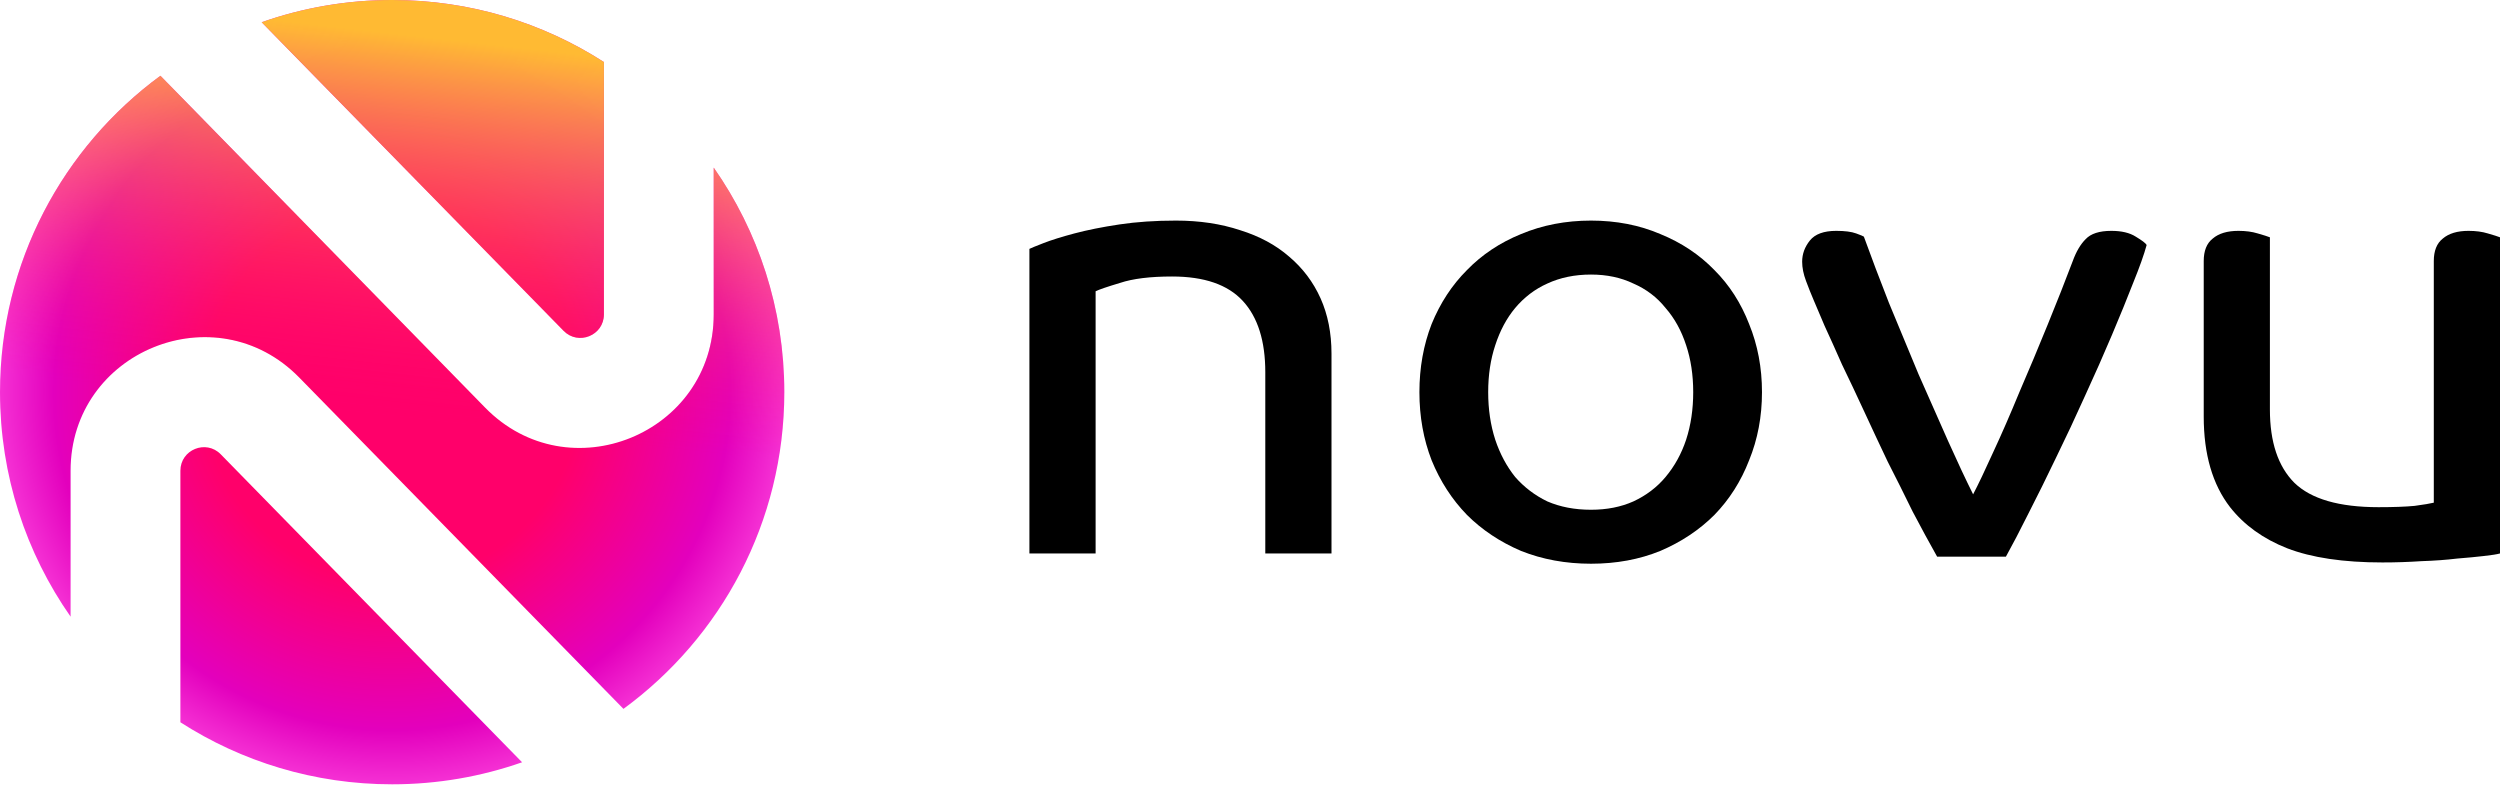
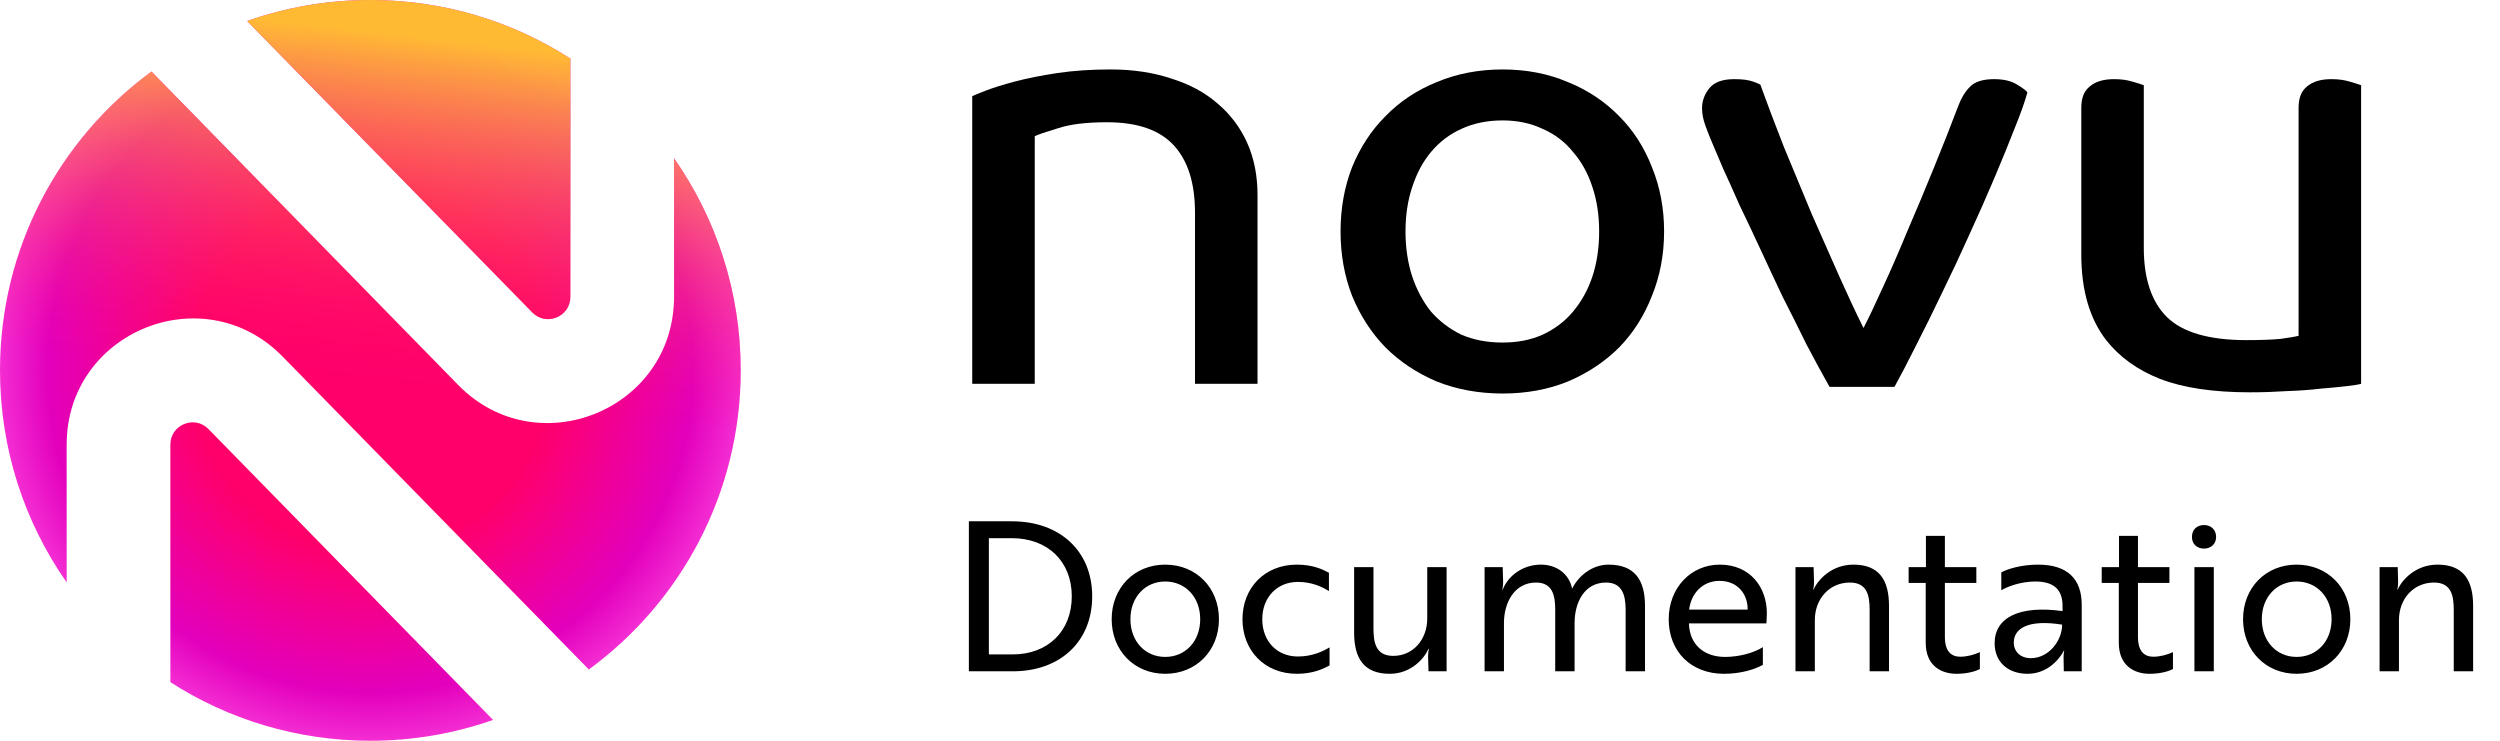
- <svg xmlns="http://www.w3.org/2000/svg" width="102" height="32" viewBox="0 0 102 32" fill="none">
-   <path d="M51.624 22.581V15.187C51.624 13.911 51.318 12.941 50.706 12.277C50.094 11.613 49.133 11.281 47.821 11.281C46.93 11.281 46.222 11.368 45.697 11.543C45.173 11.7 44.841 11.814 44.701 11.884V22.581H42V10.154C42.07 10.119 42.262 10.04 42.577 9.918C42.892 9.795 43.311 9.664 43.836 9.524C44.36 9.385 44.972 9.262 45.671 9.157C46.37 9.052 47.14 9 47.979 9C48.94 9 49.814 9.131 50.601 9.393C51.388 9.638 52.052 9.996 52.594 10.468C53.153 10.94 53.581 11.508 53.879 12.172C54.176 12.836 54.325 13.588 54.325 14.427V22.581H51.624Z" fill="black" />
-   <path d="M71.889 16C71.889 16.996 71.714 17.923 71.364 18.779C71.032 19.636 70.56 20.378 69.948 21.008C69.336 21.619 68.602 22.109 67.745 22.476C66.889 22.825 65.945 23 64.913 23C63.882 23 62.929 22.825 62.055 22.476C61.199 22.109 60.464 21.619 59.852 21.008C59.241 20.378 58.76 19.636 58.41 18.779C58.078 17.923 57.912 16.996 57.912 16C57.912 15.004 58.078 14.077 58.41 13.221C58.76 12.364 59.241 11.63 59.852 11.019C60.464 10.389 61.199 9.9 62.055 9.551C62.929 9.184 63.882 9 64.913 9C65.945 9 66.889 9.184 67.745 9.551C68.602 9.9 69.336 10.389 69.948 11.019C70.56 11.63 71.032 12.364 71.364 13.221C71.714 14.077 71.889 15.004 71.889 16ZM69.083 16C69.083 15.301 68.987 14.663 68.794 14.086C68.602 13.492 68.322 12.985 67.955 12.566C67.606 12.129 67.168 11.796 66.644 11.569C66.137 11.325 65.56 11.202 64.913 11.202C64.249 11.202 63.655 11.325 63.13 11.569C62.623 11.796 62.186 12.129 61.819 12.566C61.469 12.985 61.199 13.492 61.006 14.086C60.814 14.663 60.718 15.301 60.718 16C60.718 16.699 60.814 17.346 61.006 17.94C61.199 18.517 61.469 19.024 61.819 19.461C62.186 19.88 62.623 20.212 63.13 20.457C63.655 20.684 64.249 20.798 64.913 20.798C65.56 20.798 66.137 20.684 66.644 20.457C67.168 20.212 67.606 19.88 67.955 19.461C68.322 19.024 68.602 18.517 68.794 17.94C68.987 17.346 69.083 16.699 69.083 16Z" fill="black" />
-   <path d="M87.583 9.996C87.479 10.381 87.295 10.896 87.033 11.543C86.788 12.172 86.5 12.88 86.167 13.667C85.835 14.453 85.468 15.283 85.066 16.157C84.681 17.014 84.288 17.853 83.886 18.674C83.501 19.478 83.126 20.238 82.758 20.955C82.409 21.654 82.103 22.24 81.841 22.712H79.035C78.72 22.152 78.388 21.541 78.038 20.876C77.706 20.195 77.365 19.513 77.016 18.831C76.684 18.132 76.36 17.442 76.046 16.76C75.731 16.079 75.434 15.449 75.154 14.873C74.892 14.278 74.656 13.754 74.446 13.3C74.254 12.845 74.105 12.496 74 12.251C73.895 12.006 73.79 11.744 73.686 11.464C73.581 11.185 73.528 10.923 73.528 10.678C73.528 10.363 73.633 10.075 73.843 9.813C74.053 9.551 74.411 9.419 74.918 9.419C75.268 9.419 75.539 9.454 75.731 9.524C75.923 9.594 76.028 9.638 76.046 9.655C76.343 10.477 76.684 11.377 77.068 12.356C77.47 13.335 77.872 14.305 78.275 15.266C78.694 16.21 79.096 17.119 79.481 17.992C79.865 18.849 80.206 19.574 80.503 20.169C80.713 19.767 80.984 19.198 81.316 18.464C81.666 17.713 82.024 16.891 82.391 16C82.776 15.109 83.161 14.191 83.545 13.247C83.93 12.303 84.271 11.438 84.568 10.652C84.708 10.267 84.882 9.97 85.092 9.76C85.302 9.533 85.652 9.419 86.141 9.419C86.561 9.419 86.893 9.498 87.138 9.655C87.4 9.813 87.549 9.926 87.583 9.996Z" fill="black" />
-   <path d="M99.299 10.652C99.299 10.232 99.421 9.926 99.666 9.734C99.911 9.524 100.261 9.419 100.715 9.419C101.012 9.419 101.275 9.454 101.502 9.524C101.747 9.594 101.913 9.647 102 9.682V22.581C101.878 22.616 101.659 22.65 101.344 22.685C101.047 22.72 100.68 22.755 100.243 22.79C99.806 22.843 99.325 22.878 98.801 22.895C98.276 22.93 97.743 22.948 97.201 22.948C95.611 22.948 94.317 22.755 93.32 22.371C92.341 21.986 91.564 21.427 90.987 20.693C90.27 19.767 89.912 18.534 89.912 16.996V10.652C89.912 10.232 90.034 9.926 90.279 9.734C90.523 9.524 90.873 9.419 91.328 9.419C91.625 9.419 91.887 9.454 92.114 9.524C92.359 9.594 92.525 9.647 92.612 9.682V16.708C92.612 18.036 92.945 19.032 93.609 19.697C94.291 20.361 95.436 20.693 97.044 20.693C97.656 20.693 98.145 20.675 98.512 20.64C98.897 20.588 99.159 20.544 99.299 20.509V10.652Z" fill="black" />
-   <path fill-rule="evenodd" clip-rule="evenodd" d="M24.64 12.826C24.64 13.686 23.596 14.112 22.994 13.497L10.676 0.907C12.341 0.32 14.133 0 16 0C19.183 0 22.148 0.929 24.64 2.531V12.826ZM29.12 6.84V12.826C29.12 17.701 23.201 20.115 19.792 16.63L6.545 3.091C2.576 6.003 0 10.701 0 16C0 19.407 1.065 22.565 2.88 25.16V19.206C2.88 14.331 8.799 11.917 12.208 15.402L25.437 28.922C29.416 26.011 32 21.308 32 16C32 12.593 30.935 9.435 29.12 6.84ZM9.006 18.535L21.301 31.101C19.642 31.683 17.858 32 16 32C12.818 32 9.852 31.071 7.36 29.469V19.206C7.36 18.346 8.405 17.92 9.006 18.535Z" fill="url(#paint0_radial_3203_6386)" />
-   <path fill-rule="evenodd" clip-rule="evenodd" d="M24.64 12.826C24.64 13.686 23.596 14.112 22.994 13.497L10.676 0.907C12.341 0.32 14.133 0 16 0C19.183 0 22.148 0.929 24.64 2.531V12.826ZM29.12 6.84V12.826C29.12 17.701 23.201 20.115 19.792 16.63L6.545 3.091C2.576 6.003 0 10.701 0 16C0 19.407 1.065 22.565 2.88 25.16V19.206C2.88 14.331 8.799 11.917 12.208 15.402L25.437 28.922C29.416 26.011 32 21.308 32 16C32 12.593 30.935 9.435 29.12 6.84ZM9.006 18.535L21.301 31.101C19.642 31.683 17.858 32 16 32C12.818 32 9.852 31.071 7.36 29.469V19.206C7.36 18.346 8.405 17.92 9.006 18.535Z" fill="url(#paint1_linear_3203_6386)" />
+ <svg xmlns="http://www.w3.org/2000/svg" width="108" height="32" viewBox="0 0 108 32" fill="none">
+   <path d="M51.624 16.581V9.187C51.624 7.911 51.318 6.941 50.706 6.277C50.094 5.613 49.133 5.281 47.821 5.281C46.93 5.281 46.222 5.368 45.697 5.543C45.173 5.7 44.841 5.814 44.701 5.884V16.581H42V4.154C42.07 4.119 42.262 4.04 42.577 3.918C42.892 3.795 43.311 3.664 43.836 3.524C44.36 3.385 44.972 3.262 45.671 3.157C46.37 3.052 47.14 3 47.979 3C48.94 3 49.814 3.131 50.601 3.393C51.388 3.638 52.052 3.996 52.594 4.468C53.153 4.94 53.581 5.508 53.879 6.172C54.176 6.836 54.325 7.588 54.325 8.427V16.581H51.624Z" fill="black" />
+   <path d="M71.889 10C71.889 10.996 71.714 11.923 71.364 12.779C71.032 13.636 70.56 14.378 69.948 15.008C69.336 15.619 68.602 16.109 67.745 16.476C66.889 16.825 65.945 17 64.913 17C63.882 17 62.929 16.825 62.055 16.476C61.199 16.109 60.464 15.619 59.852 15.008C59.241 14.378 58.76 13.636 58.41 12.779C58.078 11.923 57.912 10.996 57.912 10C57.912 9.004 58.078 8.077 58.41 7.221C58.76 6.365 59.241 5.63 59.852 5.019C60.464 4.39 61.199 3.9 62.055 3.551C62.929 3.184 63.882 3 64.913 3C65.945 3 66.889 3.184 67.745 3.551C68.602 3.9 69.336 4.39 69.948 5.019C70.56 5.63 71.032 6.365 71.364 7.221C71.714 8.077 71.889 9.004 71.889 10ZM69.083 10C69.083 9.301 68.987 8.663 68.794 8.086C68.602 7.492 68.322 6.985 67.955 6.566C67.606 6.129 67.168 5.796 66.644 5.569C66.137 5.325 65.56 5.202 64.913 5.202C64.249 5.202 63.655 5.325 63.13 5.569C62.623 5.796 62.186 6.129 61.819 6.566C61.469 6.985 61.199 7.492 61.006 8.086C60.814 8.663 60.718 9.301 60.718 10C60.718 10.699 60.814 11.346 61.006 11.94C61.199 12.517 61.469 13.024 61.819 13.461C62.186 13.88 62.623 14.212 63.13 14.457C63.655 14.684 64.249 14.798 64.913 14.798C65.56 14.798 66.137 14.684 66.644 14.457C67.168 14.212 67.606 13.88 67.955 13.461C68.322 13.024 68.602 12.517 68.794 11.94C68.987 11.346 69.083 10.699 69.083 10Z" fill="black" />
+   <path d="M87.583 3.996C87.479 4.381 87.295 4.896 87.033 5.543C86.788 6.172 86.5 6.88 86.167 7.667C85.835 8.453 85.468 9.283 85.066 10.157C84.681 11.014 84.288 11.853 83.886 12.674C83.501 13.478 83.126 14.239 82.758 14.955C82.409 15.654 82.103 16.24 81.841 16.712H79.035C78.72 16.152 78.388 15.541 78.038 14.876C77.706 14.195 77.365 13.513 77.016 12.832C76.684 12.132 76.36 11.442 76.046 10.76C75.731 10.079 75.434 9.449 75.154 8.873C74.892 8.278 74.656 7.754 74.446 7.3C74.254 6.845 74.105 6.496 74 6.251C73.895 6.006 73.79 5.744 73.686 5.464C73.581 5.185 73.528 4.923 73.528 4.678C73.528 4.363 73.633 4.075 73.843 3.813C74.053 3.551 74.411 3.419 74.918 3.419C75.268 3.419 75.539 3.454 75.731 3.524C75.923 3.594 76.028 3.638 76.046 3.655C76.343 4.477 76.684 5.377 77.068 6.356C77.47 7.335 77.872 8.305 78.275 9.266C78.694 10.21 79.096 11.119 79.481 11.992C79.865 12.849 80.206 13.574 80.503 14.168C80.713 13.767 80.984 13.198 81.316 12.464C81.666 11.713 82.024 10.891 82.391 10C82.776 9.109 83.161 8.191 83.545 7.247C83.93 6.303 84.271 5.438 84.568 4.652C84.708 4.267 84.882 3.97 85.092 3.76C85.302 3.533 85.652 3.419 86.141 3.419C86.561 3.419 86.893 3.498 87.138 3.655C87.4 3.813 87.549 3.926 87.583 3.996Z" fill="black" />
+   <path d="M99.299 4.652C99.299 4.232 99.421 3.926 99.666 3.734C99.911 3.524 100.261 3.419 100.715 3.419C101.012 3.419 101.275 3.454 101.502 3.524C101.747 3.594 101.913 3.647 102 3.682V16.581C101.878 16.616 101.659 16.65 101.344 16.685C101.047 16.72 100.68 16.755 100.243 16.79C99.806 16.843 99.325 16.878 98.801 16.895C98.276 16.93 97.743 16.948 97.201 16.948C95.611 16.948 94.317 16.755 93.32 16.371C92.341 15.986 91.564 15.427 90.987 14.693C90.27 13.767 89.912 12.534 89.912 10.996V4.652C89.912 4.232 90.034 3.926 90.279 3.734C90.523 3.524 90.873 3.419 91.328 3.419C91.625 3.419 91.887 3.454 92.114 3.524C92.359 3.594 92.525 3.647 92.612 3.682V10.708C92.612 12.036 92.945 13.033 93.609 13.697C94.291 14.361 95.436 14.693 97.044 14.693C97.656 14.693 98.145 14.675 98.512 14.64C98.897 14.588 99.159 14.544 99.299 14.509V4.652Z" fill="black" />
+   <path d="M43.754 29C45.815 29 47.183 27.704 47.183 25.76C47.183 23.816 45.797 22.52 43.718 22.52H41.855V29H43.754ZM43.709 23.249C45.266 23.249 46.301 24.257 46.301 25.76C46.301 27.263 45.275 28.271 43.745 28.271H42.719V23.249H43.709ZM50.337 24.392C49.005 24.392 48.024 25.391 48.024 26.75C48.024 28.109 49.005 29.108 50.337 29.108C51.678 29.108 52.659 28.109 52.659 26.75C52.659 25.391 51.678 24.392 50.337 24.392ZM50.337 28.379C49.473 28.379 48.834 27.704 48.834 26.75C48.834 25.796 49.473 25.121 50.337 25.121C51.21 25.121 51.849 25.796 51.849 26.75C51.849 27.704 51.21 28.379 50.337 28.379ZM54.53 26.75C54.53 25.805 55.169 25.139 56.069 25.139C56.654 25.139 57.095 25.337 57.41 25.535V24.743C57.14 24.599 56.717 24.392 56.024 24.392C54.638 24.392 53.675 25.391 53.675 26.75C53.675 28.109 54.638 29.108 56.024 29.108C56.726 29.108 57.167 28.892 57.437 28.748V27.965C57.158 28.136 56.69 28.361 56.069 28.361C55.16 28.361 54.53 27.695 54.53 26.75ZM62.493 29V24.5H61.657V26.714C61.657 27.632 61.044 28.334 60.19 28.334C59.443 28.334 59.334 27.776 59.334 27.155V24.5H58.498V27.326C58.498 28.451 58.929 29.108 60.036 29.108C60.964 29.108 61.539 28.433 61.711 28.028H61.728C61.728 28.046 61.693 28.181 61.693 28.37L61.711 29H62.493ZM64.134 24.5V29H64.971V26.912C64.971 26.048 65.412 25.166 66.357 25.166C67.068 25.166 67.185 25.724 67.185 26.327V29H68.022V26.912C68.022 26.066 68.418 25.166 69.381 25.166C70.065 25.166 70.227 25.688 70.227 26.336V29H71.064V26.174C71.064 25.04 70.605 24.392 69.489 24.392C68.796 24.392 68.202 24.86 67.923 25.418H67.914C67.77 24.761 67.221 24.392 66.564 24.392C65.808 24.392 65.16 24.851 64.917 25.472H64.899C64.908 25.454 64.935 25.319 64.935 25.13L64.917 24.5H64.134ZM74.293 24.392C73.052 24.392 72.088 25.391 72.088 26.75C72.088 28.145 73.052 29.108 74.474 29.108C75.203 29.108 75.805 28.919 76.156 28.721V27.956C75.778 28.199 75.139 28.379 74.528 28.379C73.582 28.379 72.989 27.821 72.962 26.939V26.93H76.309C76.309 26.84 76.328 26.669 76.328 26.489C76.328 25.382 75.617 24.392 74.293 24.392ZM75.499 26.336H72.971C73.043 25.688 73.51 25.094 74.284 25.094C75.085 25.094 75.508 25.688 75.499 26.336ZM77.564 24.5V29H78.401V26.786C78.401 25.868 79.031 25.166 79.913 25.166C80.66 25.166 80.768 25.724 80.768 26.345V29H81.605V26.174C81.605 25.049 81.173 24.392 80.066 24.392C79.112 24.392 78.518 25.067 78.347 25.472H78.329C78.338 25.454 78.365 25.319 78.365 25.13L78.347 24.5H77.564ZM82.453 24.5V25.184H83.191V27.767C83.191 28.775 83.875 29.108 84.523 29.108C84.964 29.108 85.333 29.009 85.531 28.901V28.172C85.279 28.289 84.964 28.37 84.685 28.37C84.307 28.37 84.019 28.154 84.019 27.515V25.184H85.378V24.5H84.019V23.15H83.2V24.5H82.453ZM86.456 25.499C86.725 25.337 87.302 25.121 87.922 25.121C88.633 25.121 89.102 25.391 89.102 26.174V26.399C87.221 26.138 86.168 26.687 86.168 27.785C86.168 28.613 86.761 29.108 87.59 29.108C88.606 29.108 89.102 28.235 89.156 28.109H89.174C89.174 28.109 89.138 28.253 89.147 28.469L89.156 29H89.93V26.129C89.93 25.004 89.308 24.392 88.04 24.392C87.302 24.392 86.707 24.59 86.456 24.725V25.499ZM87.734 28.433C87.284 28.433 86.996 28.154 86.996 27.758C86.996 27.146 87.617 26.75 89.084 26.984C89.084 27.686 88.499 28.433 87.734 28.433ZM90.794 24.5V25.184H91.532V27.767C91.532 28.775 92.216 29.108 92.864 29.108C93.305 29.108 93.674 29.009 93.872 28.901V28.172C93.62 28.289 93.305 28.37 93.026 28.37C92.648 28.37 92.36 28.154 92.36 27.515V25.184H93.719V24.5H92.36V23.15H91.541V24.5H90.794ZM94.799 24.5V29H95.636V24.5H94.799ZM94.692 23.195C94.692 23.492 94.898 23.699 95.213 23.699C95.519 23.699 95.736 23.492 95.736 23.195C95.736 22.889 95.519 22.682 95.213 22.682C94.898 22.682 94.692 22.889 94.692 23.195ZM99.213 24.392C97.881 24.392 96.9 25.391 96.9 26.75C96.9 28.109 97.881 29.108 99.213 29.108C100.554 29.108 101.535 28.109 101.535 26.75C101.535 25.391 100.554 24.392 99.213 24.392ZM99.213 28.379C98.349 28.379 97.71 27.704 97.71 26.75C97.71 25.796 98.349 25.121 99.213 25.121C100.086 25.121 100.725 25.796 100.725 26.75C100.725 27.704 100.086 28.379 99.213 28.379ZM102.798 24.5V29H103.635V26.786C103.635 25.868 104.265 25.166 105.147 25.166C105.894 25.166 106.002 25.724 106.002 26.345V29H106.839V26.174C106.839 25.049 106.407 24.392 105.3 24.392C104.346 24.392 103.752 25.067 103.581 25.472H103.563C103.572 25.454 103.599 25.319 103.599 25.13L103.581 24.5H102.798Z" fill="black" />
+   <path fill-rule="evenodd" clip-rule="evenodd" d="M24.64 12.826C24.64 13.686 23.596 14.112 22.994 13.497L10.676 0.907C12.341 0.32 14.133 0 16 0C19.183 0 22.148 0.929 24.64 2.531V12.826ZM29.12 6.84V12.826C29.12 17.701 23.201 20.115 19.792 16.63L6.545 3.091C2.576 6.003 0 10.701 0 16C0 19.407 1.065 22.565 2.88 25.16V19.206C2.88 14.331 8.799 11.917 12.208 15.402L25.437 28.922C29.416 26.011 32 21.308 32 16C32 12.593 30.935 9.435 29.12 6.84ZM9.006 18.535L21.301 31.101C19.642 31.683 17.858 32 16 32C12.818 32 9.852 31.071 7.36 29.469V19.206C7.36 18.346 8.405 17.92 9.006 18.535Z" fill="url(#paint0_radial_5500_12306)" />
+   <path fill-rule="evenodd" clip-rule="evenodd" d="M24.64 12.826C24.64 13.686 23.596 14.112 22.994 13.497L10.676 0.907C12.341 0.32 14.133 0 16 0C19.183 0 22.148 0.929 24.64 2.531V12.826ZM29.12 6.84V12.826C29.12 17.701 23.201 20.115 19.792 16.63L6.545 3.091C2.576 6.003 0 10.701 0 16C0 19.407 1.065 22.565 2.88 25.16V19.206C2.88 14.331 8.799 11.917 12.208 15.402L25.437 28.922C29.416 26.011 32 21.308 32 16C32 12.593 30.935 9.435 29.12 6.84ZM9.006 18.535L21.301 31.101C19.642 31.683 17.858 32 16 32C12.818 32 9.852 31.071 7.36 29.469V19.206C7.36 18.346 8.405 17.92 9.006 18.535Z" fill="url(#paint1_linear_5500_12306)" />
  <defs>
-     <radialGradient id="paint0_radial_3203_6386" cx="0" cy="0" r="1" gradientUnits="userSpaceOnUse" gradientTransform="translate(16 16) rotate(135) scale(22.6274)">
+     <radialGradient id="paint0_radial_5500_12306" cx="0" cy="0" r="1" gradientUnits="userSpaceOnUse" gradientTransform="translate(16 16) rotate(135) scale(22.6274 22.6274)">
      <stop offset="0.34" stop-color="#FF006A" />
      <stop offset="0.613" stop-color="#E300BD" />
      <stop offset="0.767" stop-color="#FF4CE1" />
    </radialGradient>
-     <linearGradient id="paint1_linear_3203_6386" x1="19.733" y1="-1.067" x2="16" y2="32" gradientUnits="userSpaceOnUse">
+     <linearGradient id="paint1_linear_5500_12306" x1="19.733" y1="-1.067" x2="16" y2="32" gradientUnits="userSpaceOnUse">
      <stop offset="0.085" stop-color="#FFBA33" />
      <stop offset="0.553" stop-color="#FF006A" stop-opacity="0" />
    </linearGradient>
  </defs>
</svg>
